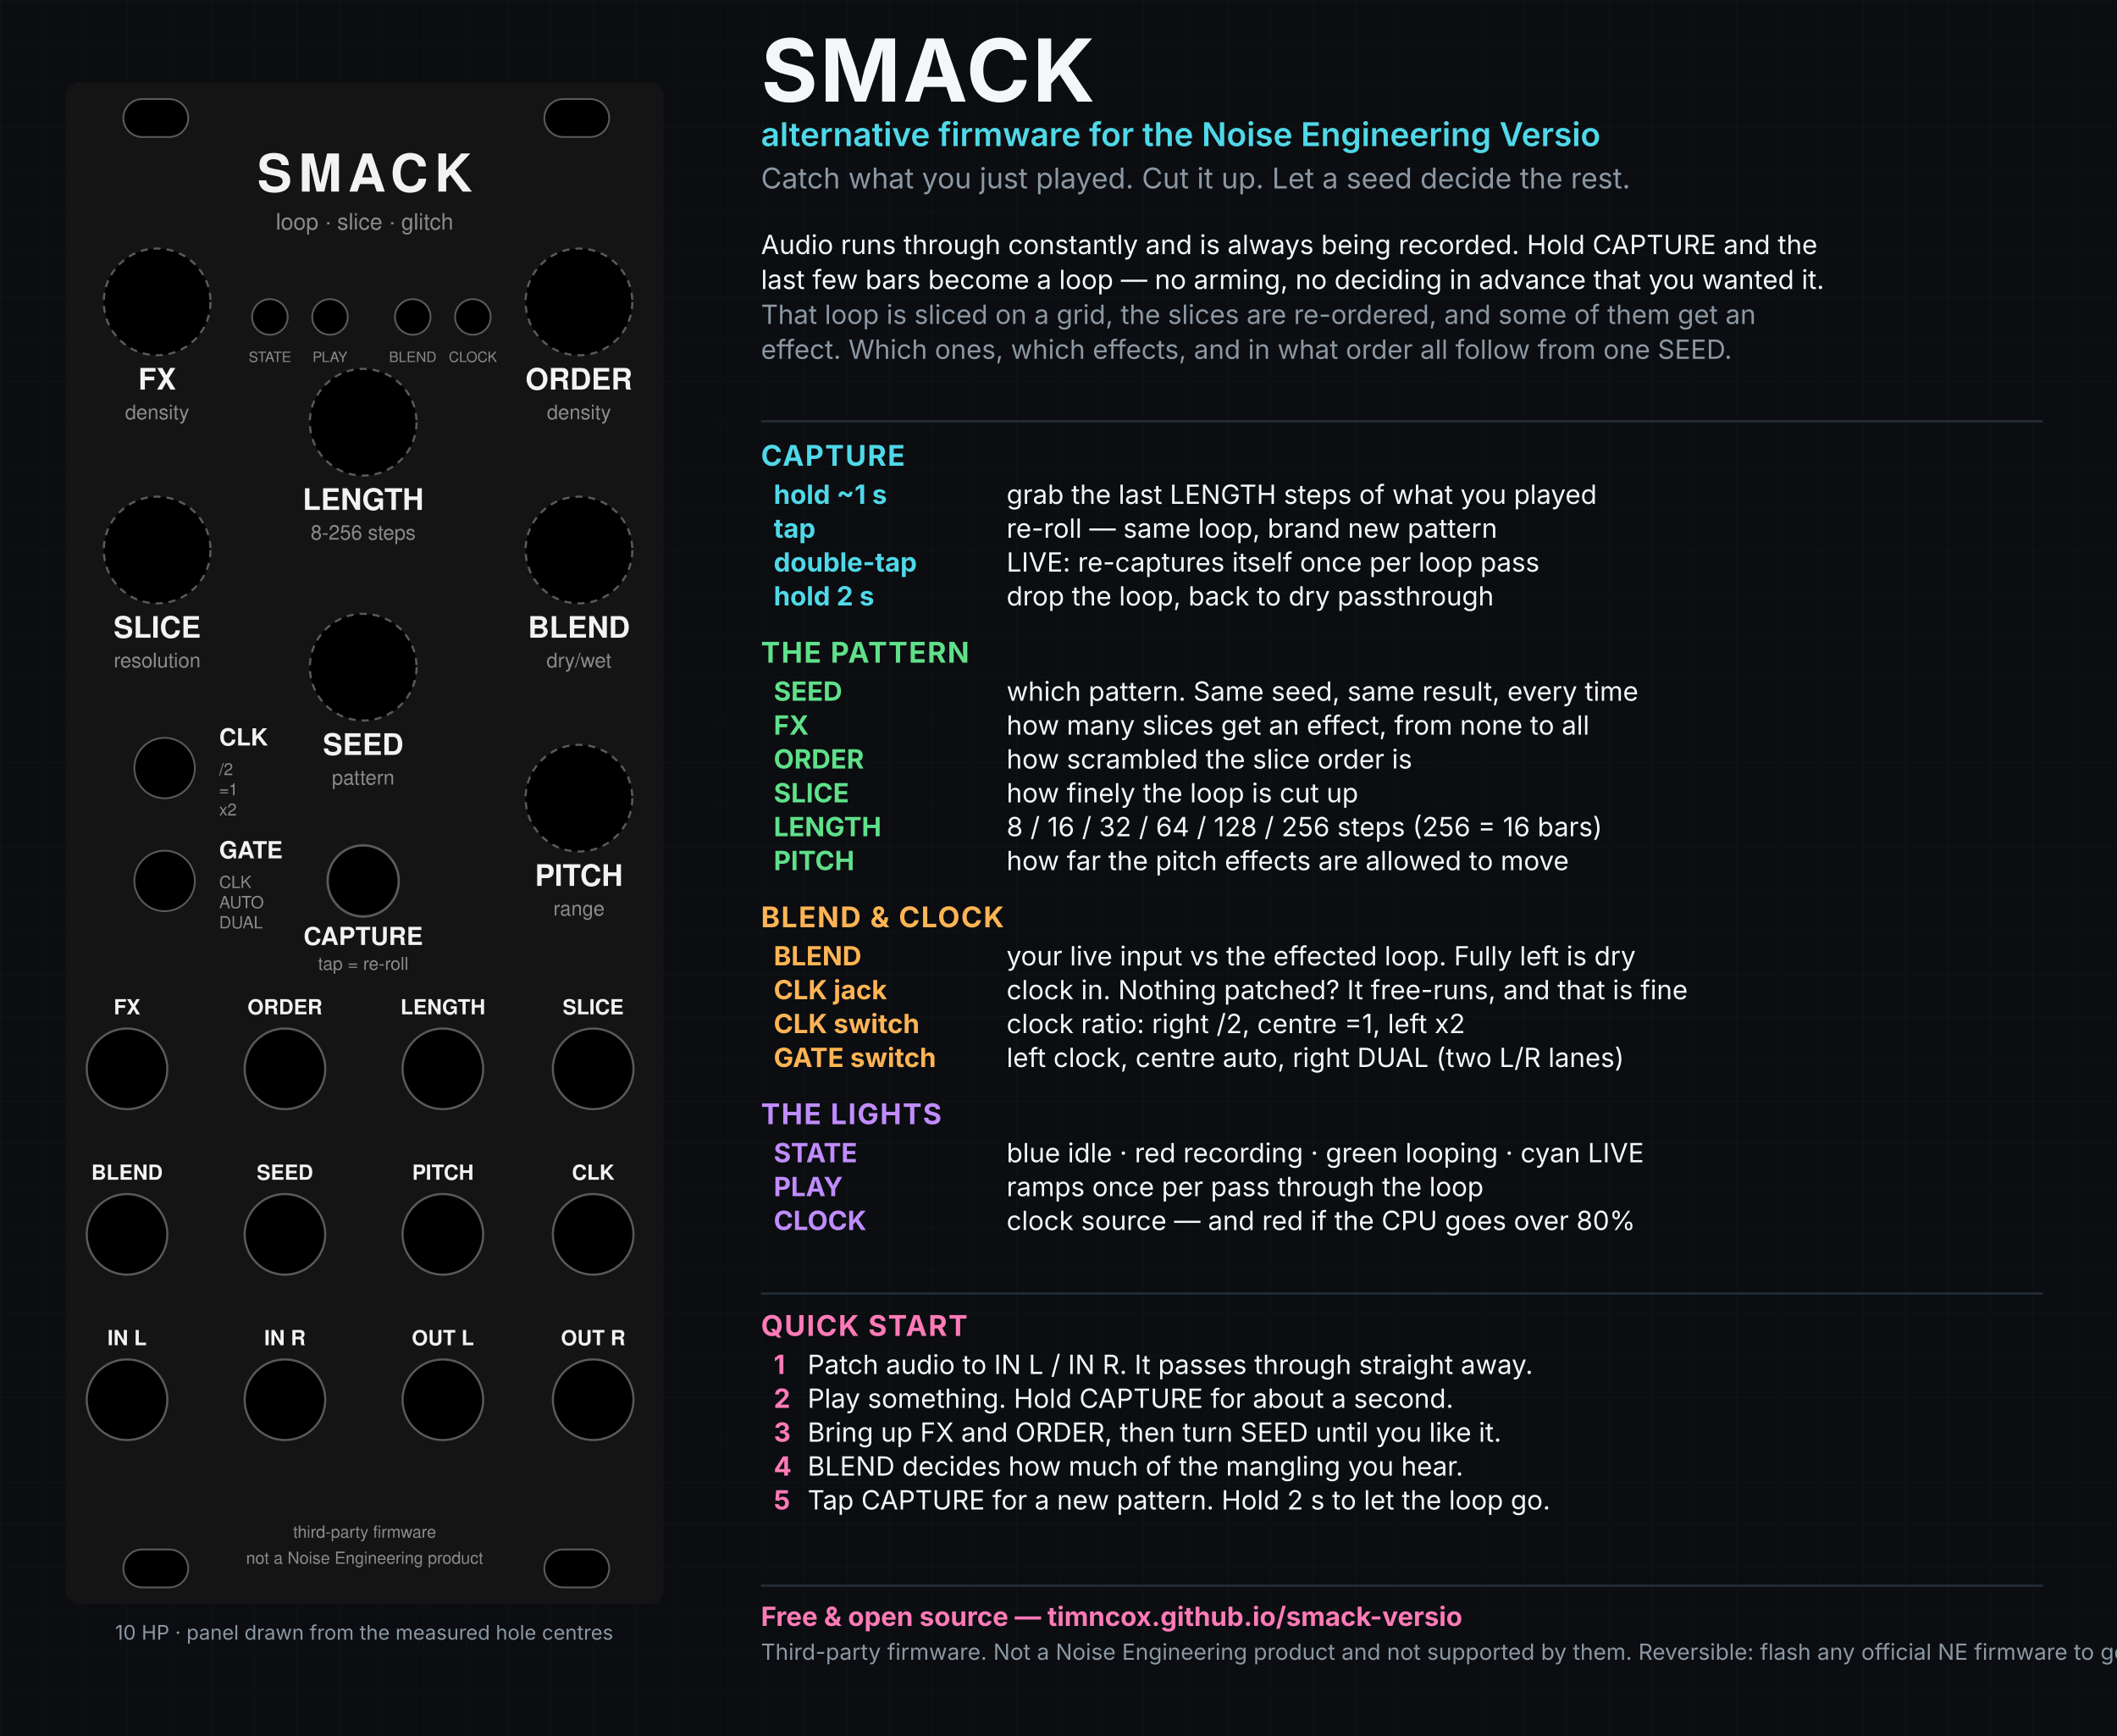
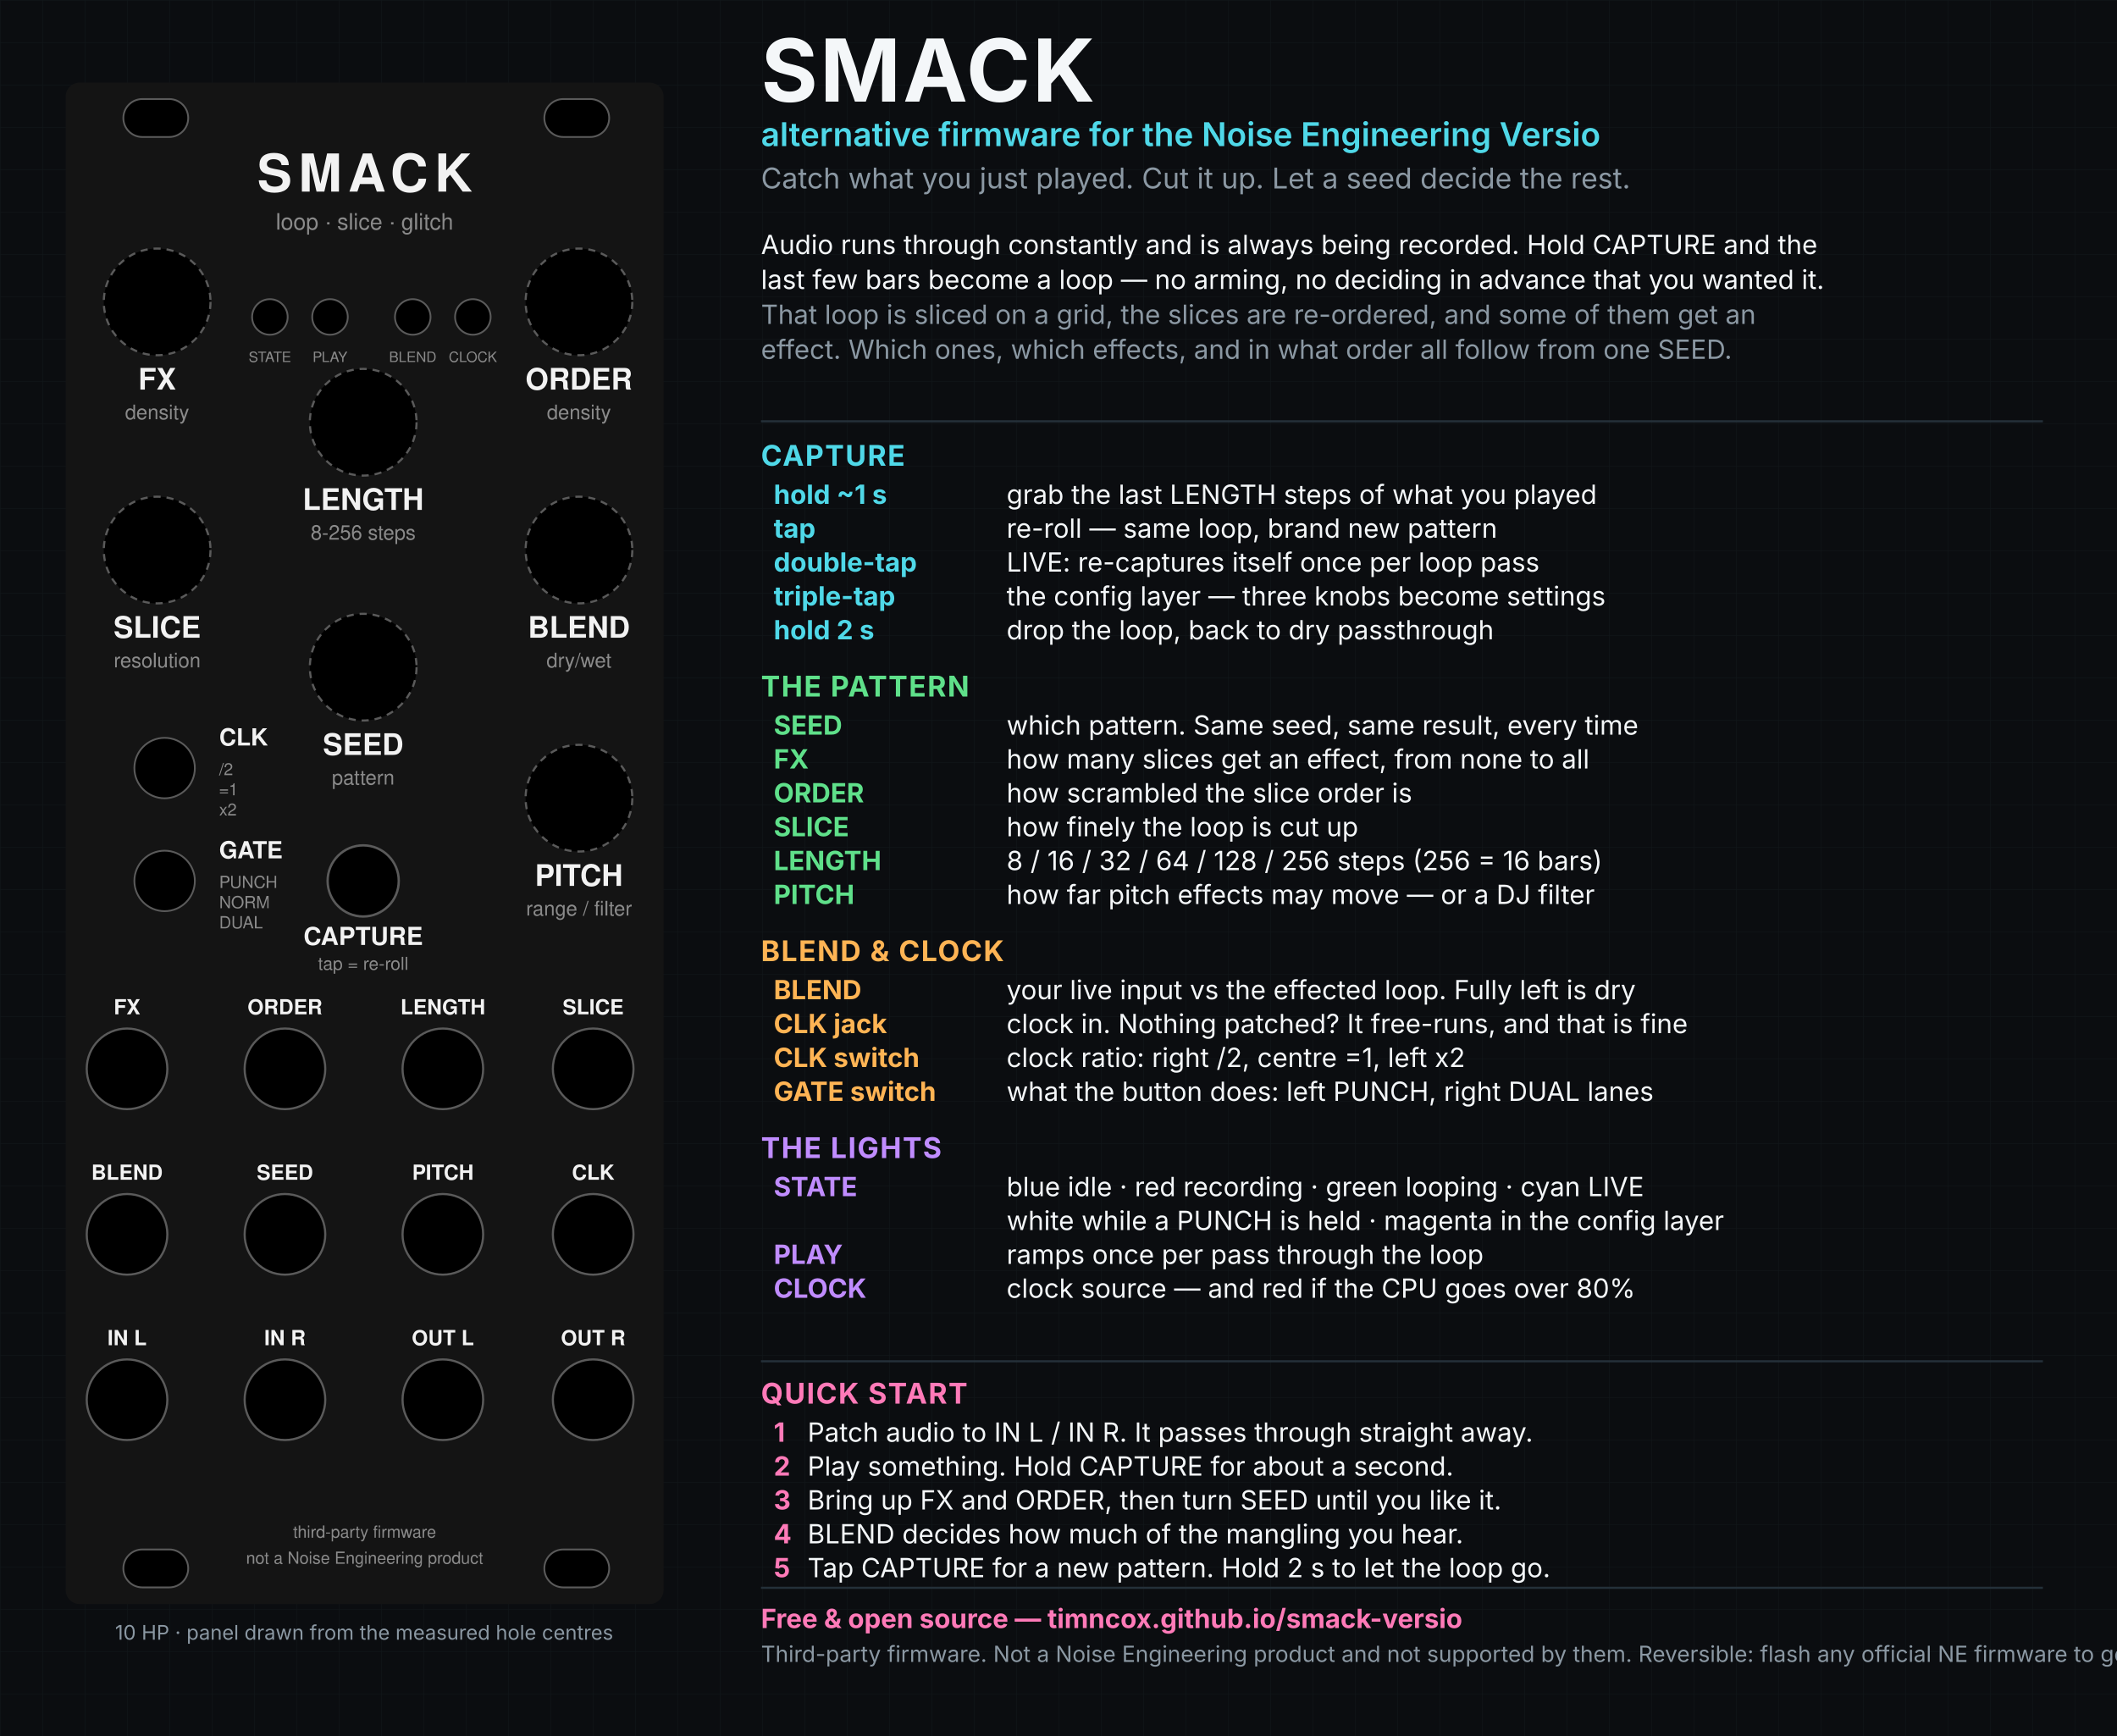
<svg xmlns="http://www.w3.org/2000/svg" width="2000" height="1640" viewBox="0 0 2000 1640" font-family="Inter, Helvetica Neue, Helvetica, Arial, sans-serif">
  <rect width="2000" height="1640" fill="#0b0d10" />
  <defs>
    <pattern id="g" width="40" height="40" patternUnits="userSpaceOnUse">
      <path d="M40 0H0V40" fill="none" stroke="#7fd0e0" stroke-opacity="0.05" stroke-width="1" />
    </pattern>
  </defs>
  <rect width="2000" height="1640" fill="url(#g)" />
  <g transform="translate(62,78) scale(11.2)">
    <rect x="0" y="0" width="50.44" height="128.34" rx="1.2" fill="#141414" />
    <rect x="4.87" y="1.39" width="5.47" height="3.2" rx="1.60" fill="#000000" stroke="#5a5a5a" stroke-width="0.15" />
    <rect x="40.38" y="1.39" width="5.47" height="3.2" rx="1.60" fill="#000000" stroke="#5a5a5a" stroke-width="0.15" />
    <rect x="4.87" y="123.73" width="5.47" height="3.2" rx="1.60" fill="#000000" stroke="#5a5a5a" stroke-width="0.15" />
    <rect x="40.38" y="123.73" width="5.47" height="3.2" rx="1.60" fill="#000000" stroke="#5a5a5a" stroke-width="0.15" />
    <text x="25.22" y="9.20" font-family="Helvetica, Arial, sans-serif" font-size="4.4" font-weight="bold" fill="#f2f2f2" text-anchor="middle" letter-spacing="0.55">SMACK</text>
    <text x="25.22" y="12.40" font-family="Helvetica, Arial, sans-serif" font-size="1.9" font-weight="normal" fill="#8a8a8a" text-anchor="middle">loop · slice · glitch</text>
    <circle cx="17.23" cy="19.77" r="1.50" fill="#000000" stroke="#5a5a5a" stroke-width="0.15" />
    <text x="17.23" y="23.57" font-family="Helvetica, Arial, sans-serif" font-size="1.2" font-weight="normal" fill="#8a8a8a" text-anchor="middle">STATE</text>
    <circle cx="22.30" cy="19.77" r="1.50" fill="#000000" stroke="#5a5a5a" stroke-width="0.15" />
    <text x="22.30" y="23.57" font-family="Helvetica, Arial, sans-serif" font-size="1.2" font-weight="normal" fill="#8a8a8a" text-anchor="middle">PLAY</text>
    <circle cx="29.28" cy="19.77" r="1.50" fill="#000000" stroke="#5a5a5a" stroke-width="0.15" />
    <text x="29.28" y="23.57" font-family="Helvetica, Arial, sans-serif" font-size="1.2" font-weight="normal" fill="#8a8a8a" text-anchor="middle">BLEND</text>
    <circle cx="34.35" cy="19.77" r="1.50" fill="#000000" stroke="#5a5a5a" stroke-width="0.15" />
    <text x="34.35" y="23.57" font-family="Helvetica, Arial, sans-serif" font-size="1.2" font-weight="normal" fill="#8a8a8a" text-anchor="middle">CLOCK</text>
    <circle cx="7.72" cy="18.50" r="4.50" fill="#000000" stroke="#5a5a5a" stroke-width="0.18" stroke-dasharray="0.6 0.5" />
    <text x="7.72" y="25.90" font-family="Helvetica, Arial, sans-serif" font-size="2.5" font-weight="bold" fill="#f2f2f2" text-anchor="middle">FX</text>
    <text x="7.72" y="28.40" font-family="Helvetica, Arial, sans-serif" font-size="1.7" font-weight="normal" fill="#8a8a8a" text-anchor="middle">density</text>
    <circle cx="43.30" cy="18.50" r="4.50" fill="#000000" stroke="#5a5a5a" stroke-width="0.18" stroke-dasharray="0.6 0.5" />
    <text x="43.30" y="25.90" font-family="Helvetica, Arial, sans-serif" font-size="2.5" font-weight="bold" fill="#f2f2f2" text-anchor="middle">ORDER</text>
    <text x="43.30" y="28.40" font-family="Helvetica, Arial, sans-serif" font-size="1.7" font-weight="normal" fill="#8a8a8a" text-anchor="middle">density</text>
    <circle cx="25.10" cy="28.65" r="4.50" fill="#000000" stroke="#5a5a5a" stroke-width="0.18" stroke-dasharray="0.6 0.5" />
    <text x="25.10" y="36.05" font-family="Helvetica, Arial, sans-serif" font-size="2.5" font-weight="bold" fill="#f2f2f2" text-anchor="middle">LENGTH</text>
    <text x="25.10" y="38.55" font-family="Helvetica, Arial, sans-serif" font-size="1.7" font-weight="normal" fill="#8a8a8a" text-anchor="middle">8-256 steps</text>
    <circle cx="7.72" cy="39.43" r="4.50" fill="#000000" stroke="#5a5a5a" stroke-width="0.18" stroke-dasharray="0.6 0.5" />
    <text x="7.72" y="46.83" font-family="Helvetica, Arial, sans-serif" font-size="2.5" font-weight="bold" fill="#f2f2f2" text-anchor="middle">SLICE</text>
    <text x="7.72" y="49.33" font-family="Helvetica, Arial, sans-serif" font-size="1.7" font-weight="normal" fill="#8a8a8a" text-anchor="middle">resolution</text>
    <circle cx="43.30" cy="39.43" r="4.50" fill="#000000" stroke="#5a5a5a" stroke-width="0.18" stroke-dasharray="0.6 0.5" />
    <text x="43.30" y="46.83" font-family="Helvetica, Arial, sans-serif" font-size="2.5" font-weight="bold" fill="#f2f2f2" text-anchor="middle">BLEND</text>
    <text x="43.30" y="49.33" font-family="Helvetica, Arial, sans-serif" font-size="1.7" font-weight="normal" fill="#8a8a8a" text-anchor="middle">dry/wet</text>
    <circle cx="25.10" cy="49.31" r="4.50" fill="#000000" stroke="#5a5a5a" stroke-width="0.18" stroke-dasharray="0.6 0.5" />
    <text x="25.10" y="56.71" font-family="Helvetica, Arial, sans-serif" font-size="2.5" font-weight="bold" fill="#f2f2f2" text-anchor="middle">SEED</text>
    <text x="25.10" y="59.21" font-family="Helvetica, Arial, sans-serif" font-size="1.7" font-weight="normal" fill="#8a8a8a" text-anchor="middle">pattern</text>
    <circle cx="43.30" cy="60.36" r="4.50" fill="#000000" stroke="#5a5a5a" stroke-width="0.18" stroke-dasharray="0.6 0.5" />
    <text x="43.30" y="67.76" font-family="Helvetica, Arial, sans-serif" font-size="2.5" font-weight="bold" fill="#f2f2f2" text-anchor="middle">PITCH</text>
-     <text x="43.30" y="70.26" font-family="Helvetica, Arial, sans-serif" font-size="1.7" font-weight="normal" fill="#8a8a8a" text-anchor="middle">range</text>
+     <text x="43.30" y="70.26" font-family="Helvetica, Arial, sans-serif" font-size="1.7" font-weight="normal" fill="#8a8a8a" text-anchor="middle">range / filter</text>
    <circle cx="8.35" cy="57.82" r="2.55" fill="#000000" stroke="#5a5a5a" stroke-width="0.15" />
    <text x="12.95" y="55.92" font-family="Helvetica, Arial, sans-serif" font-size="2.0" font-weight="bold" fill="#f2f2f2" text-anchor="start">CLK</text>
    <text x="12.95" y="58.42" font-family="Helvetica, Arial, sans-serif" font-size="1.4" font-weight="normal" fill="#8a8a8a" text-anchor="start">/2</text>
    <text x="12.95" y="60.12" font-family="Helvetica, Arial, sans-serif" font-size="1.4" font-weight="normal" fill="#8a8a8a" text-anchor="start">=1</text>
    <text x="12.95" y="61.82" font-family="Helvetica, Arial, sans-serif" font-size="1.4" font-weight="normal" fill="#8a8a8a" text-anchor="start">x2</text>
    <circle cx="8.35" cy="67.34" r="2.55" fill="#000000" stroke="#5a5a5a" stroke-width="0.15" />
    <text x="12.95" y="65.44" font-family="Helvetica, Arial, sans-serif" font-size="2.0" font-weight="bold" fill="#f2f2f2" text-anchor="start">GATE</text>
-     <text x="12.95" y="67.94" font-family="Helvetica, Arial, sans-serif" font-size="1.4" font-weight="normal" fill="#8a8a8a" text-anchor="start">CLK</text>
-     <text x="12.95" y="69.64" font-family="Helvetica, Arial, sans-serif" font-size="1.4" font-weight="normal" fill="#8a8a8a" text-anchor="start">AUTO</text>
+     <text x="12.95" y="67.94" font-family="Helvetica, Arial, sans-serif" font-size="1.4" font-weight="normal" fill="#8a8a8a" text-anchor="start">PUNCH</text>
+     <text x="12.95" y="69.64" font-family="Helvetica, Arial, sans-serif" font-size="1.4" font-weight="normal" fill="#8a8a8a" text-anchor="start">NORM</text>
    <text x="12.95" y="71.34" font-family="Helvetica, Arial, sans-serif" font-size="1.4" font-weight="normal" fill="#8a8a8a" text-anchor="start">DUAL</text>
    <circle cx="25.10" cy="67.34" r="3.00" fill="#000000" stroke="#5a5a5a" stroke-width="0.2" />
    <text x="25.10" y="72.74" font-family="Helvetica, Arial, sans-serif" font-size="2.1" font-weight="bold" fill="#f2f2f2" text-anchor="middle">CAPTURE</text>
    <text x="25.10" y="74.84" font-family="Helvetica, Arial, sans-serif" font-size="1.5" font-weight="normal" fill="#8a8a8a" text-anchor="middle">tap = re-roll</text>
    <circle cx="5.18" cy="83.19" r="3.40" fill="#000000" stroke="#5a5a5a" stroke-width="0.18" />
    <text x="5.18" y="78.59" font-family="Helvetica, Arial, sans-serif" font-size="1.75" font-weight="bold" fill="#f2f2f2" text-anchor="middle">FX</text>
    <circle cx="18.50" cy="83.19" r="3.40" fill="#000000" stroke="#5a5a5a" stroke-width="0.18" />
    <text x="18.50" y="78.59" font-family="Helvetica, Arial, sans-serif" font-size="1.75" font-weight="bold" fill="#f2f2f2" text-anchor="middle">ORDER</text>
    <circle cx="31.82" cy="83.19" r="3.40" fill="#000000" stroke="#5a5a5a" stroke-width="0.18" />
    <text x="31.82" y="78.59" font-family="Helvetica, Arial, sans-serif" font-size="1.75" font-weight="bold" fill="#f2f2f2" text-anchor="middle">LENGTH</text>
    <circle cx="44.50" cy="83.19" r="3.40" fill="#000000" stroke="#5a5a5a" stroke-width="0.18" />
    <text x="44.50" y="78.59" font-family="Helvetica, Arial, sans-serif" font-size="1.75" font-weight="bold" fill="#f2f2f2" text-anchor="middle">SLICE</text>
    <circle cx="5.18" cy="97.15" r="3.40" fill="#000000" stroke="#5a5a5a" stroke-width="0.18" />
    <text x="5.18" y="92.55" font-family="Helvetica, Arial, sans-serif" font-size="1.75" font-weight="bold" fill="#f2f2f2" text-anchor="middle">BLEND</text>
    <circle cx="18.50" cy="97.15" r="3.40" fill="#000000" stroke="#5a5a5a" stroke-width="0.18" />
    <text x="18.50" y="92.55" font-family="Helvetica, Arial, sans-serif" font-size="1.75" font-weight="bold" fill="#f2f2f2" text-anchor="middle">SEED</text>
    <circle cx="31.82" cy="97.15" r="3.40" fill="#000000" stroke="#5a5a5a" stroke-width="0.18" />
    <text x="31.82" y="92.55" font-family="Helvetica, Arial, sans-serif" font-size="1.75" font-weight="bold" fill="#f2f2f2" text-anchor="middle">PITCH</text>
    <circle cx="44.50" cy="97.15" r="3.40" fill="#000000" stroke="#5a5a5a" stroke-width="0.18" />
    <text x="44.50" y="92.55" font-family="Helvetica, Arial, sans-serif" font-size="1.75" font-weight="bold" fill="#f2f2f2" text-anchor="middle">CLK</text>
    <circle cx="5.18" cy="111.10" r="3.40" fill="#000000" stroke="#5a5a5a" stroke-width="0.18" />
    <text x="5.18" y="106.50" font-family="Helvetica, Arial, sans-serif" font-size="1.75" font-weight="bold" fill="#f2f2f2" text-anchor="middle">IN L</text>
    <circle cx="18.50" cy="111.10" r="3.40" fill="#000000" stroke="#5a5a5a" stroke-width="0.18" />
    <text x="18.50" y="106.50" font-family="Helvetica, Arial, sans-serif" font-size="1.75" font-weight="bold" fill="#f2f2f2" text-anchor="middle">IN R</text>
    <circle cx="31.82" cy="111.10" r="3.40" fill="#000000" stroke="#5a5a5a" stroke-width="0.18" />
    <text x="31.82" y="106.50" font-family="Helvetica, Arial, sans-serif" font-size="1.75" font-weight="bold" fill="#f2f2f2" text-anchor="middle">OUT L</text>
    <circle cx="44.50" cy="111.10" r="3.40" fill="#000000" stroke="#5a5a5a" stroke-width="0.18" />
    <text x="44.50" y="106.50" font-family="Helvetica, Arial, sans-serif" font-size="1.75" font-weight="bold" fill="#f2f2f2" text-anchor="middle">OUT R</text>
    <text x="25.22" y="122.74" font-family="Helvetica, Arial, sans-serif" font-size="1.4" font-weight="normal" fill="#8a8a8a" text-anchor="middle">third-party firmware</text>
    <text x="25.22" y="124.94" font-family="Helvetica, Arial, sans-serif" font-size="1.4" font-weight="normal" fill="#8a8a8a" text-anchor="middle">not a Noise Engineering product</text>
  </g>
  <text x="344" y="1549" font-size="19" fill="#8b98a3" text-anchor="middle">10 HP · panel drawn from the measured hole centres</text>
  <text x="718.928" y="96" font-size="82" font-weight="700" fill="#f4f7f9" letter-spacing="2">SMACK</text>
  <text x="718.928" y="138" font-size="31" fill="#4fd8e8" font-weight="600">alternative firmware for the Noise Engineering Versio</text>
  <text x="718.928" y="178" font-size="27" fill="#8b98a3">Catch what you just played. Cut it up. Let a seed decide the rest.</text>
  <text x="718.928" y="240" font-size="25" fill="#f4f7f9">Audio runs through constantly and is always being recorded. Hold CAPTURE and the</text>
  <text x="718.928" y="273" font-size="25" fill="#f4f7f9">last few bars become a loop — no arming, no deciding in advance that you wanted it.</text>
  <text x="718.928" y="306" font-size="25" fill="#8b98a3">That loop is sliced on a grid, the slices are re-ordered, and some of them get an</text>
  <text x="718.928" y="339" font-size="25" fill="#8b98a3">effect. Which ones, which effects, and in what order all follow from one SEED.</text>
  <line x1="718.928" y1="398" x2="1930" y2="398" stroke="#243039" stroke-width="2" />
  <text x="718.928" y="440" font-size="27" font-weight="700" fill="#4fd8e8" letter-spacing="1.2">CAPTURE</text>
  <text x="730.928" y="476" font-size="25" font-weight="700" fill="#4fd8e8">hold ~1 s</text>
  <text x="950.928" y="476" font-size="25" fill="#f4f7f9">grab the last LENGTH steps of what you played</text>
  <text x="730.928" y="508" font-size="25" font-weight="700" fill="#4fd8e8">tap</text>
  <text x="950.928" y="508" font-size="25" fill="#f4f7f9">re-roll — same loop, brand new pattern</text>
  <text x="730.928" y="540" font-size="25" font-weight="700" fill="#4fd8e8">double-tap</text>
  <text x="950.928" y="540" font-size="25" fill="#f4f7f9">LIVE: re-captures itself once per loop pass</text>
-   <text x="730.928" y="572" font-size="25" font-weight="700" fill="#4fd8e8">hold 2 s</text>
-   <text x="950.928" y="572" font-size="25" fill="#f4f7f9">drop the loop, back to dry passthrough</text>
-   <text x="718.928" y="626" font-size="27" font-weight="700" fill="#5fe08a" letter-spacing="1.2">THE PATTERN</text>
-   <text x="730.928" y="662" font-size="25" font-weight="700" fill="#5fe08a">SEED</text>
-   <text x="950.928" y="662" font-size="25" fill="#f4f7f9">which pattern. Same seed, same result, every time</text>
-   <text x="730.928" y="694" font-size="25" font-weight="700" fill="#5fe08a">FX</text>
-   <text x="950.928" y="694" font-size="25" fill="#f4f7f9">how many slices get an effect, from none to all</text>
-   <text x="730.928" y="726" font-size="25" font-weight="700" fill="#5fe08a">ORDER</text>
-   <text x="950.928" y="726" font-size="25" fill="#f4f7f9">how scrambled the slice order is</text>
-   <text x="730.928" y="758" font-size="25" font-weight="700" fill="#5fe08a">SLICE</text>
-   <text x="950.928" y="758" font-size="25" fill="#f4f7f9">how finely the loop is cut up</text>
-   <text x="730.928" y="790" font-size="25" font-weight="700" fill="#5fe08a">LENGTH</text>
-   <text x="950.928" y="790" font-size="25" fill="#f4f7f9">8 / 16 / 32 / 64 / 128 / 256 steps (256 = 16 bars)</text>
-   <text x="730.928" y="822" font-size="25" font-weight="700" fill="#5fe08a">PITCH</text>
-   <text x="950.928" y="822" font-size="25" fill="#f4f7f9">how far the pitch effects are allowed to move</text>
-   <text x="718.928" y="876" font-size="27" font-weight="700" fill="#ffb454" letter-spacing="1.2">BLEND &amp; CLOCK</text>
-   <text x="730.928" y="912" font-size="25" font-weight="700" fill="#ffb454">BLEND</text>
-   <text x="950.928" y="912" font-size="25" fill="#f4f7f9">your live input vs the effected loop. Fully left is dry</text>
-   <text x="730.928" y="944" font-size="25" font-weight="700" fill="#ffb454">CLK jack</text>
-   <text x="950.928" y="944" font-size="25" fill="#f4f7f9">clock in. Nothing patched? It free-runs, and that is fine</text>
-   <text x="730.928" y="976" font-size="25" font-weight="700" fill="#ffb454">CLK switch</text>
-   <text x="950.928" y="976" font-size="25" fill="#f4f7f9">clock ratio: right /2, centre =1, left x2</text>
-   <text x="730.928" y="1008" font-size="25" font-weight="700" fill="#ffb454">GATE switch</text>
-   <text x="950.928" y="1008" font-size="25" fill="#f4f7f9">left clock, centre auto, right DUAL (two L/R lanes)</text>
-   <text x="718.928" y="1062" font-size="27" font-weight="700" fill="#c08cff" letter-spacing="1.2">THE LIGHTS</text>
-   <text x="730.928" y="1098" font-size="25" font-weight="700" fill="#c08cff">STATE</text>
-   <text x="950.928" y="1098" font-size="25" fill="#f4f7f9">blue idle · red recording · green looping · cyan LIVE</text>
-   <text x="730.928" y="1130" font-size="25" font-weight="700" fill="#c08cff">PLAY</text>
-   <text x="950.928" y="1130" font-size="25" fill="#f4f7f9">ramps once per pass through the loop</text>
-   <text x="730.928" y="1162" font-size="25" font-weight="700" fill="#c08cff">CLOCK</text>
-   <text x="950.928" y="1162" font-size="25" fill="#f4f7f9">clock source — and red if the CPU goes over 80%</text>
-   <line x1="718.928" y1="1222" x2="1930" y2="1222" stroke="#243039" stroke-width="2" />
-   <text x="718.928" y="1262" font-size="27" font-weight="700" fill="#ff7ab8" letter-spacing="1.2">QUICK START</text>
-   <text x="730.928" y="1298" font-size="25" font-weight="700" fill="#ff7ab8">1</text>
-   <text x="762.928" y="1298" font-size="25" fill="#f4f7f9">Patch audio to IN L / IN R. It passes through straight away.</text>
-   <text x="730.928" y="1330" font-size="25" font-weight="700" fill="#ff7ab8">2</text>
-   <text x="762.928" y="1330" font-size="25" fill="#f4f7f9">Play something. Hold CAPTURE for about a second.</text>
-   <text x="730.928" y="1362" font-size="25" font-weight="700" fill="#ff7ab8">3</text>
-   <text x="762.928" y="1362" font-size="25" fill="#f4f7f9">Bring up FX and ORDER, then turn SEED until you like it.</text>
-   <text x="730.928" y="1394" font-size="25" font-weight="700" fill="#ff7ab8">4</text>
-   <text x="762.928" y="1394" font-size="25" fill="#f4f7f9">BLEND decides how much of the mangling you hear.</text>
-   <text x="730.928" y="1426" font-size="25" font-weight="700" fill="#ff7ab8">5</text>
-   <text x="762.928" y="1426" font-size="25" fill="#f4f7f9">Tap CAPTURE for a new pattern. Hold 2 s to let the loop go.</text>
-   <line x1="718.928" y1="1498" x2="1930" y2="1498" stroke="#243039" stroke-width="2" />
-   <text x="718.928" y="1536" font-size="25" fill="#ff7ab8" font-weight="700">Free &amp; open source — timncox.github.io/smack-versio</text>
-   <text x="718.928" y="1568" font-size="21" fill="#8b98a3">Third-party firmware. Not a Noise Engineering product and not supported by them. Reversible: flash any official NE firmware to go back.</text>
+   <text x="730.928" y="572" font-size="25" font-weight="700" fill="#4fd8e8">triple-tap</text>
+   <text x="950.928" y="572" font-size="25" fill="#f4f7f9">the config layer — three knobs become settings</text>
+   <text x="730.928" y="604" font-size="25" font-weight="700" fill="#4fd8e8">hold 2 s</text>
+   <text x="950.928" y="604" font-size="25" fill="#f4f7f9">drop the loop, back to dry passthrough</text>
+   <text x="718.928" y="658" font-size="27" font-weight="700" fill="#5fe08a" letter-spacing="1.2">THE PATTERN</text>
+   <text x="730.928" y="694" font-size="25" font-weight="700" fill="#5fe08a">SEED</text>
+   <text x="950.928" y="694" font-size="25" fill="#f4f7f9">which pattern. Same seed, same result, every time</text>
+   <text x="730.928" y="726" font-size="25" font-weight="700" fill="#5fe08a">FX</text>
+   <text x="950.928" y="726" font-size="25" fill="#f4f7f9">how many slices get an effect, from none to all</text>
+   <text x="730.928" y="758" font-size="25" font-weight="700" fill="#5fe08a">ORDER</text>
+   <text x="950.928" y="758" font-size="25" fill="#f4f7f9">how scrambled the slice order is</text>
+   <text x="730.928" y="790" font-size="25" font-weight="700" fill="#5fe08a">SLICE</text>
+   <text x="950.928" y="790" font-size="25" fill="#f4f7f9">how finely the loop is cut up</text>
+   <text x="730.928" y="822" font-size="25" font-weight="700" fill="#5fe08a">LENGTH</text>
+   <text x="950.928" y="822" font-size="25" fill="#f4f7f9">8 / 16 / 32 / 64 / 128 / 256 steps (256 = 16 bars)</text>
+   <text x="730.928" y="854" font-size="25" font-weight="700" fill="#5fe08a">PITCH</text>
+   <text x="950.928" y="854" font-size="25" fill="#f4f7f9">how far pitch effects may move — or a DJ filter</text>
+   <text x="718.928" y="908" font-size="27" font-weight="700" fill="#ffb454" letter-spacing="1.2">BLEND &amp; CLOCK</text>
+   <text x="730.928" y="944" font-size="25" font-weight="700" fill="#ffb454">BLEND</text>
+   <text x="950.928" y="944" font-size="25" fill="#f4f7f9">your live input vs the effected loop. Fully left is dry</text>
+   <text x="730.928" y="976" font-size="25" font-weight="700" fill="#ffb454">CLK jack</text>
+   <text x="950.928" y="976" font-size="25" fill="#f4f7f9">clock in. Nothing patched? It free-runs, and that is fine</text>
+   <text x="730.928" y="1008" font-size="25" font-weight="700" fill="#ffb454">CLK switch</text>
+   <text x="950.928" y="1008" font-size="25" fill="#f4f7f9">clock ratio: right /2, centre =1, left x2</text>
+   <text x="730.928" y="1040" font-size="25" font-weight="700" fill="#ffb454">GATE switch</text>
+   <text x="950.928" y="1040" font-size="25" fill="#f4f7f9">what the button does: left PUNCH, right DUAL lanes</text>
+   <text x="718.928" y="1094" font-size="27" font-weight="700" fill="#c08cff" letter-spacing="1.2">THE LIGHTS</text>
+   <text x="730.928" y="1130" font-size="25" font-weight="700" fill="#c08cff">STATE</text>
+   <text x="950.928" y="1130" font-size="25" fill="#f4f7f9">blue idle · red recording · green looping · cyan LIVE</text>
+   <text x="730.928" y="1162" font-size="25" font-weight="700" fill="#c08cff" />
+   <text x="950.928" y="1162" font-size="25" fill="#f4f7f9">white while a PUNCH is held · magenta in the config layer</text>
+   <text x="730.928" y="1194" font-size="25" font-weight="700" fill="#c08cff">PLAY</text>
+   <text x="950.928" y="1194" font-size="25" fill="#f4f7f9">ramps once per pass through the loop</text>
+   <text x="730.928" y="1226" font-size="25" font-weight="700" fill="#c08cff">CLOCK</text>
+   <text x="950.928" y="1226" font-size="25" fill="#f4f7f9">clock source — and red if the CPU goes over 80%</text>
+   <line x1="718.928" y1="1286" x2="1930" y2="1286" stroke="#243039" stroke-width="2" />
+   <text x="718.928" y="1326" font-size="27" font-weight="700" fill="#ff7ab8" letter-spacing="1.2">QUICK START</text>
+   <text x="730.928" y="1362" font-size="25" font-weight="700" fill="#ff7ab8">1</text>
+   <text x="762.928" y="1362" font-size="25" fill="#f4f7f9">Patch audio to IN L / IN R. It passes through straight away.</text>
+   <text x="730.928" y="1394" font-size="25" font-weight="700" fill="#ff7ab8">2</text>
+   <text x="762.928" y="1394" font-size="25" fill="#f4f7f9">Play something. Hold CAPTURE for about a second.</text>
+   <text x="730.928" y="1426" font-size="25" font-weight="700" fill="#ff7ab8">3</text>
+   <text x="762.928" y="1426" font-size="25" fill="#f4f7f9">Bring up FX and ORDER, then turn SEED until you like it.</text>
+   <text x="730.928" y="1458" font-size="25" font-weight="700" fill="#ff7ab8">4</text>
+   <text x="762.928" y="1458" font-size="25" fill="#f4f7f9">BLEND decides how much of the mangling you hear.</text>
+   <text x="730.928" y="1490" font-size="25" font-weight="700" fill="#ff7ab8">5</text>
+   <text x="762.928" y="1490" font-size="25" fill="#f4f7f9">Tap CAPTURE for a new pattern. Hold 2 s to let the loop go.</text>
+   <line x1="718.928" y1="1500" x2="1930" y2="1500" stroke="#243039" stroke-width="2" />
+   <text x="718.928" y="1538" font-size="25" fill="#ff7ab8" font-weight="700">Free &amp; open source — timncox.github.io/smack-versio</text>
+   <text x="718.928" y="1570" font-size="21" fill="#8b98a3">Third-party firmware. Not a Noise Engineering product and not supported by them. Reversible: flash any official NE firmware to go back.</text>
</svg>
